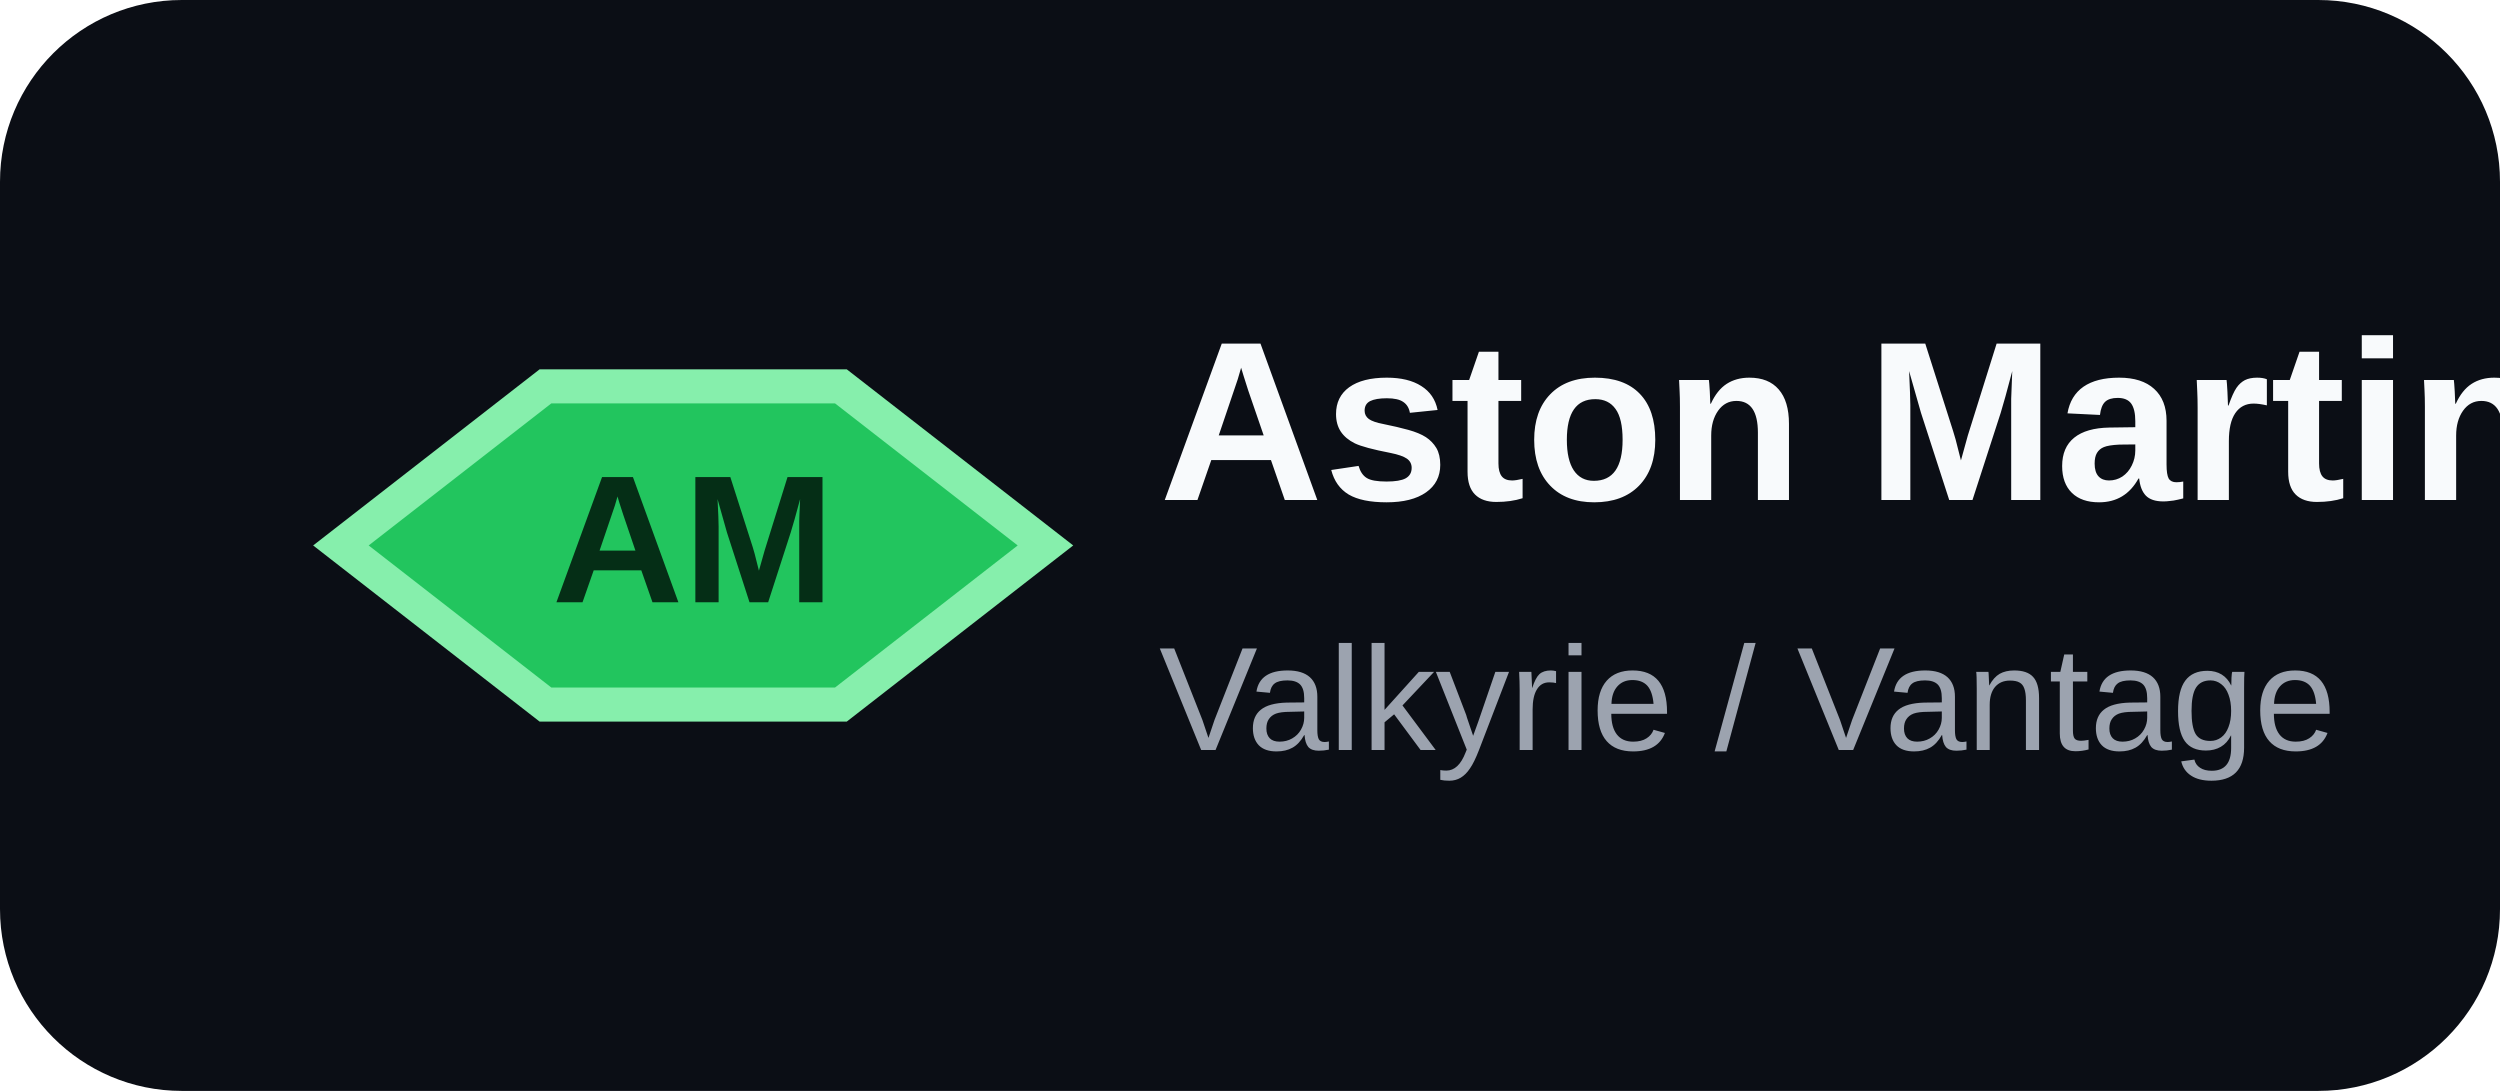
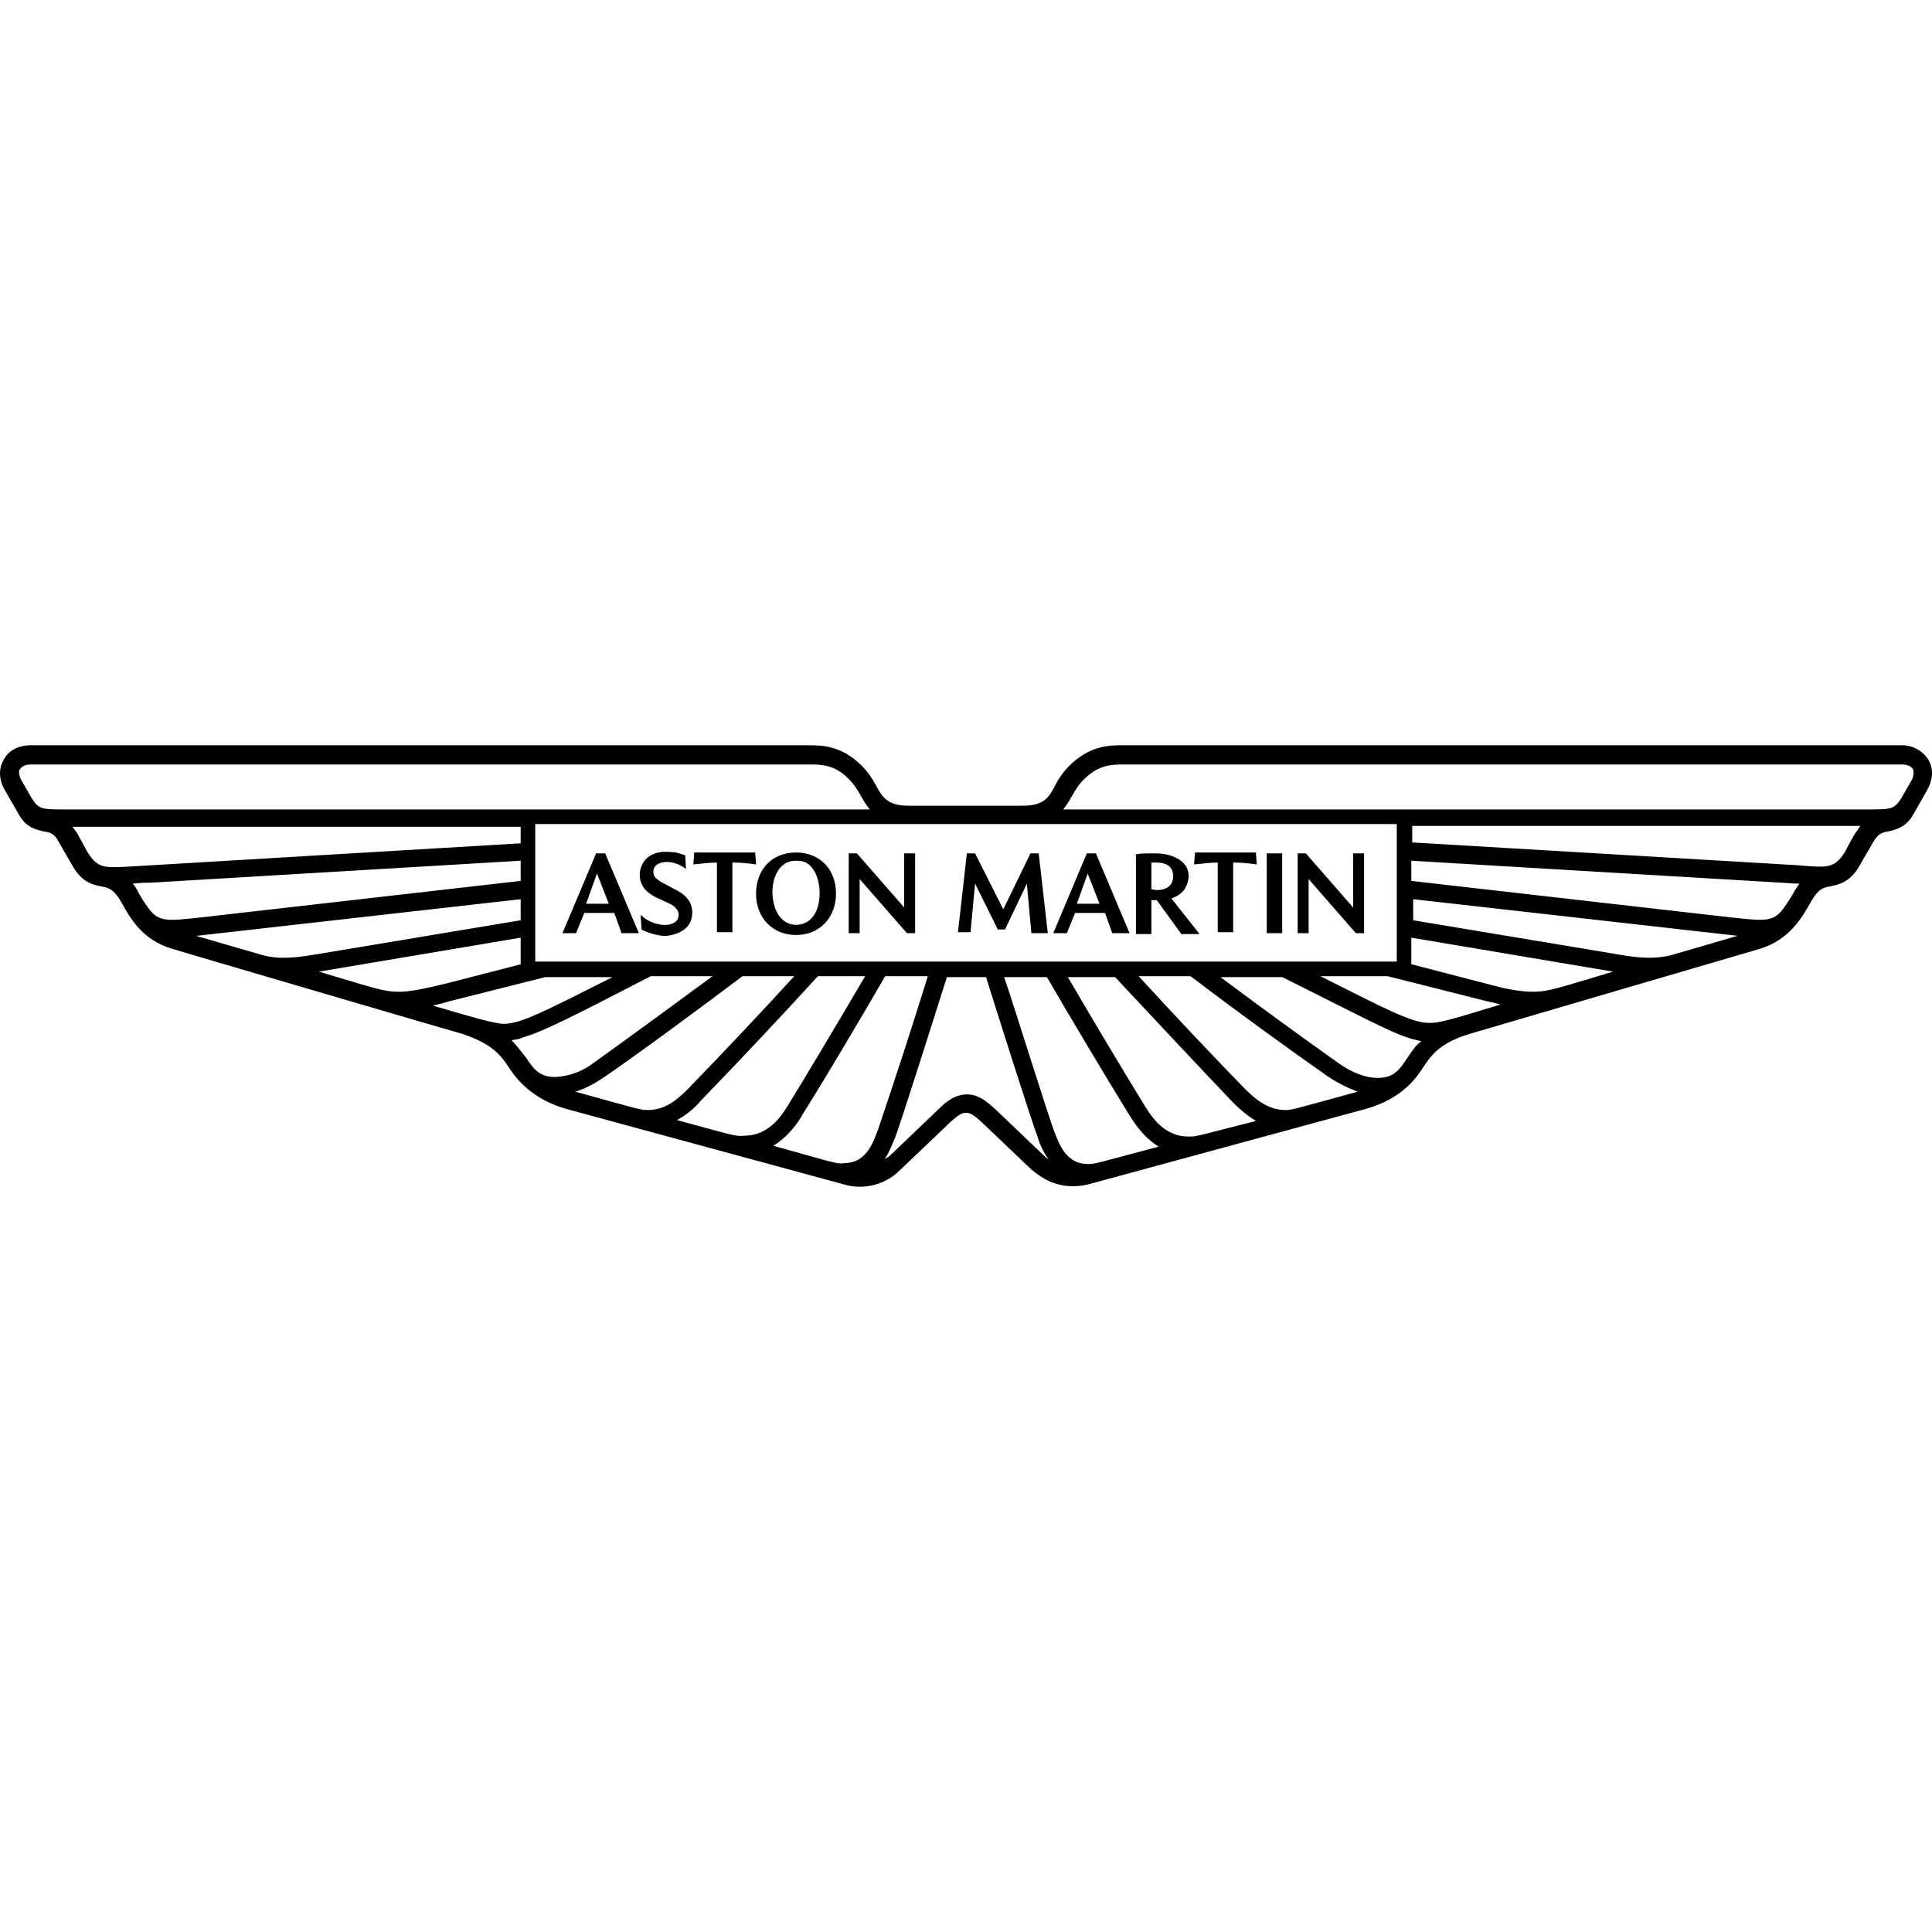
- <svg xmlns="http://www.w3.org/2000/svg" viewBox="0 0 220 96">
-   <rect width="220" height="96" rx="16" fill="#0b0e15" />
-   <path d="M30 48l18-14h26l18 14-18 14H48z" fill="#22c55e" stroke="#86efac" stroke-width="3" />
-   <text x="61" y="53" text-anchor="middle" fill="#052e16" font-size="16" font-family="Arial" font-weight="700">AM</text>
-   <text x="102" y="44" fill="#f8fafc" font-size="20" font-family="Arial" font-weight="700">Aston Martin</text>
-   <text x="102" y="66" fill="#9ca3af" font-size="13" font-family="Arial">Valkyrie / Vantage</text>
+ <svg xmlns="http://www.w3.org/2000/svg" role="img" viewBox="0 0 24 24">
+   <path d="M.383 9.258c-.158 0-.282.068-.338.182-.068.114-.057.262.022.387l.17.296c.09.16.214.182.304.205.08.012.136.023.192.137l.158.273c.125.228.26.25.362.273.079.012.158.023.259.205.102.182.249.456.621.569.034.012 3.601 1.059 3.613 1.059.373.126.474.262.587.433.068.102.26.376.711.501l3.432.933a.704.704 0 0 0 .711-.182l.621-.592c.091-.08.136-.114.192-.114.057 0 .102.034.192.114l.621.592c.113.091.339.273.712.182l3.431-.933c.463-.125.644-.399.711-.501.113-.171.215-.319.587-.433 0 0 3.568-1.047 3.613-1.059.361-.113.52-.387.621-.569.102-.182.169-.193.248-.205.102-.023.249-.045.373-.273l.158-.273c.068-.114.113-.125.192-.137.09-.023.214-.046.305-.205l.169-.296c.079-.136.091-.273.023-.387a.386.386 0 0 0-.339-.182h-9.675c-.158 0-.406 0-.666.262a.938.938 0 0 0-.169.239c-.079.148-.136.25-.407.25h-1.411c-.26 0-.327-.102-.406-.25a1.017 1.017 0 0 0-.17-.239c-.259-.262-.508-.262-.666-.262H.383Zm.001.239h9.675c.146 0 .316 0 .497.193.112.114.146.24.248.365H.812c-.293 0-.327 0-.417-.137l-.124-.216c-.034-.057-.045-.114-.023-.148.023-.034.068-.057.136-.057Zm13.569 0h9.675c.068 0 .113.023.136.057a.186.186 0 0 1-.023.148l-.124.216c-.09.137-.124.137-.418.137h-9.991c.102-.125.136-.251.248-.365.192-.193.351-.193.497-.193Zm-7.304.74h10.702v1.708H6.649v-1.708Zm10.894.023h5.566c-.023.034-.034.057-.056.08 0 0-.09.148-.124.227-.136.217-.204.216-.587.182l-4.799-.284v-.205Zm-16.641.011h5.566v.205l-4.798.285c-.383.022-.451.034-.587-.182l-.124-.228c-.023-.034-.045-.057-.057-.08Zm7.354.311a.341.341 0 0 0-.219.077.287.287 0 0 0-.09.204c0 .126.067.217.203.285.147.068.214.091.248.137a.115.115 0 0 1-.011.171.245.245 0 0 1-.135.034.453.453 0 0 1-.294-.125l.011.182c.085.043.177.07.271.079a.438.438 0 0 0 .26-.079c.124-.091.124-.285.045-.376-.056-.08-.147-.114-.316-.205-.079-.045-.113-.08-.113-.137 0-.113.147-.147.282-.102a.44.44 0 0 1 .124.068l-.011-.171a2.09 2.09 0 0 0-.113-.034c-.011 0-.07-.011-.142-.008Zm.368.008-.011.148c.124-.012.214-.023.293-.023v.865h.192v-.865c.046 0 .136 0 .294.023l-.011-.148h-.757Zm1.264 0c-.293 0-.496.205-.496.512 0 .296.203.513.496.513.294 0 .497-.217.497-.513 0-.307-.203-.512-.497-.512Zm4.957 0-.012.148c.124-.012.215-.023.294-.023v.877-.012h.192v-.865c.045 0 .135 0 .293.023l-.011-.148h-.756Zm-.508.011c-.102 0-.17 0-.226.011v.991h.192v-.421h.067l.305.421h.226l-.35-.444a.32.32 0 0 0 .158-.103.338.338 0 0 0 .057-.17c0-.148-.113-.217-.204-.251a.62.62 0 0 0-.225-.034Zm-6.932 0-.418.991h.169l.102-.251h.373l.09.251h.215l-.418-.991h-.113Zm3.138 0v.991h.136v-.672l.587.672h.102v-.991h-.136v.672l-.587-.672h-.102Zm1.468 0-.111.979h.156l.057-.603.282.569h.09l.271-.569.056.615h.204l-.113-.991h-.102l-.338.695-.35-.695h-.102Zm-.111.979h-.002v.012l.002-.012Zm1.601-.979-.417.991h.169l.101-.251h.373l.09.251h.215l-.418-.991h-.113Zm2.235 0v.991h.192v-.991h-.192Zm.384 0v.991h.136v-.672l.587.672h.102v-.991h-.136v.672l-.587-.672h-.102Zm-9.652.091v.251l-3.985.455c-.429.046-.519.057-.654-.137a1.834 1.834 0 0 1-.102-.159c-.023-.046-.045-.091-.079-.125.09-.012.192-.012.226-.012l4.594-.273Zm11.064 0 4.595.273c.034 0 .124.012.226.012-.023.034-.057.08-.079.125a1.834 1.834 0 0 1-.102.159c-.135.194-.226.183-.655.137l-3.985-.455v-.251Zm-7.644 0c.068 0 .114.011.159.046.135.114.135.33.135.352 0 .274-.136.399-.294.399-.146 0-.282-.125-.293-.398 0-.205.09-.399.293-.399Zm4.415.023h.067c.113 0 .204.046.204.171 0 .08-.046.171-.204.171-.022 0-.056-.012-.078-.012h.011v-.33Zm-6.887.136.147.376h-.282l.135-.376Zm6.096.001.147.375h-.282l.135-.375Zm4.043.318 4.03.455-.824.24c-.226.056-.429.034-.745-.023l-2.461-.41v-.262Zm-11.087 0v.262l-2.461.41c-.327.057-.531.08-.745.023l-.824-.239 4.03-.456Zm0 .478v.331l-.925.238c-.283.069-.452.103-.587.103-.192 0-.305-.045-.994-.25l2.506-.422Zm11.064 0 2.506.422c-.688.205-.801.25-.993.25-.135 0-.305-.023-.587-.102l-.926-.24v-.33Zm-9.449.479h.768c-.463.341-1.163.853-1.468 1.07a.853.853 0 0 1-.486.182c-.18 0-.259-.08-.361-.239-.056-.068-.113-.148-.18-.217.045-.011.09-.011.135-.034.271-.079.666-.284 1.592-.762Zm1.14 0h.643a66.598 66.598 0 0 1-1.309 1.389c-.113.113-.271.273-.508.273-.09 0-.079 0-.903-.228.158-.045.293-.137.361-.182.373-.251 1.31-.945 1.716-1.252Zm.937 0h.587c-.327.557-.768 1.297-.959 1.605-.091.148-.249.376-.542.376-.113.011-.125-.001-.836-.194.147-.08.248-.182.294-.239a74.643 74.643 0 0 0 1.456-1.548Zm.836 0h.53a79.998 79.998 0 0 1-.621 1.912c-.067.182-.158.41-.418.41-.09.011-.067.012-.88-.216.203-.125.327-.319.361-.387.226-.353.745-1.23 1.028-1.719Zm3.149 0h.644a58.301 58.301 0 0 0 1.716 1.252c.068.045.203.125.361.182-.834.228-.813.228-.903.228-.226 0-.395-.16-.508-.273a66.367 66.367 0 0 1-1.31-1.389Zm2.258 0h.836l1.174.296c.079.022.158.034.225.056-.666.205-.767.228-.88.228-.214 0-.497-.148-1.355-.58Zm-9.63.011h.836c-.858.432-1.141.581-1.355.581-.124-.012-.226-.035-.88-.228.067-.011.146-.034.225-.057l1.174-.296Zm4.99 0h.486c.124.398.564 1.787.643 1.992a.857.857 0 0 0 .136.274c-.012-.012-.034-.023-.046-.035l-.62-.592c-.102-.091-.204-.182-.35-.182-.147 0-.26.091-.351.182l-.62.592c-.023.012-.045.023-.057.035.045-.057.079-.137.136-.274.079-.205.519-1.605.643-1.992Zm.711 0h.531c.336.577.678 1.15 1.027 1.719.046.069.158.262.362.387-.813.216-.791.216-.881.216-.259 0-.35-.227-.418-.409-.079-.205-.496-1.549-.621-1.913Zm.791 0h.587c.372.399 1.151 1.229 1.456 1.548.045.046.147.148.294.239-.723.182-.723.194-.836.194-.293 0-.451-.228-.542-.376a95.865 95.865 0 0 1-.959-1.605Zm1.896 0h.768c.937.467 1.332.683 1.592.763l.135.034c-.079.057-.124.136-.18.216-.102.16-.181.239-.361.239-.17 0-.339-.079-.486-.182a75.759 75.759 0 0 1-1.468-1.07Z" />
</svg>
